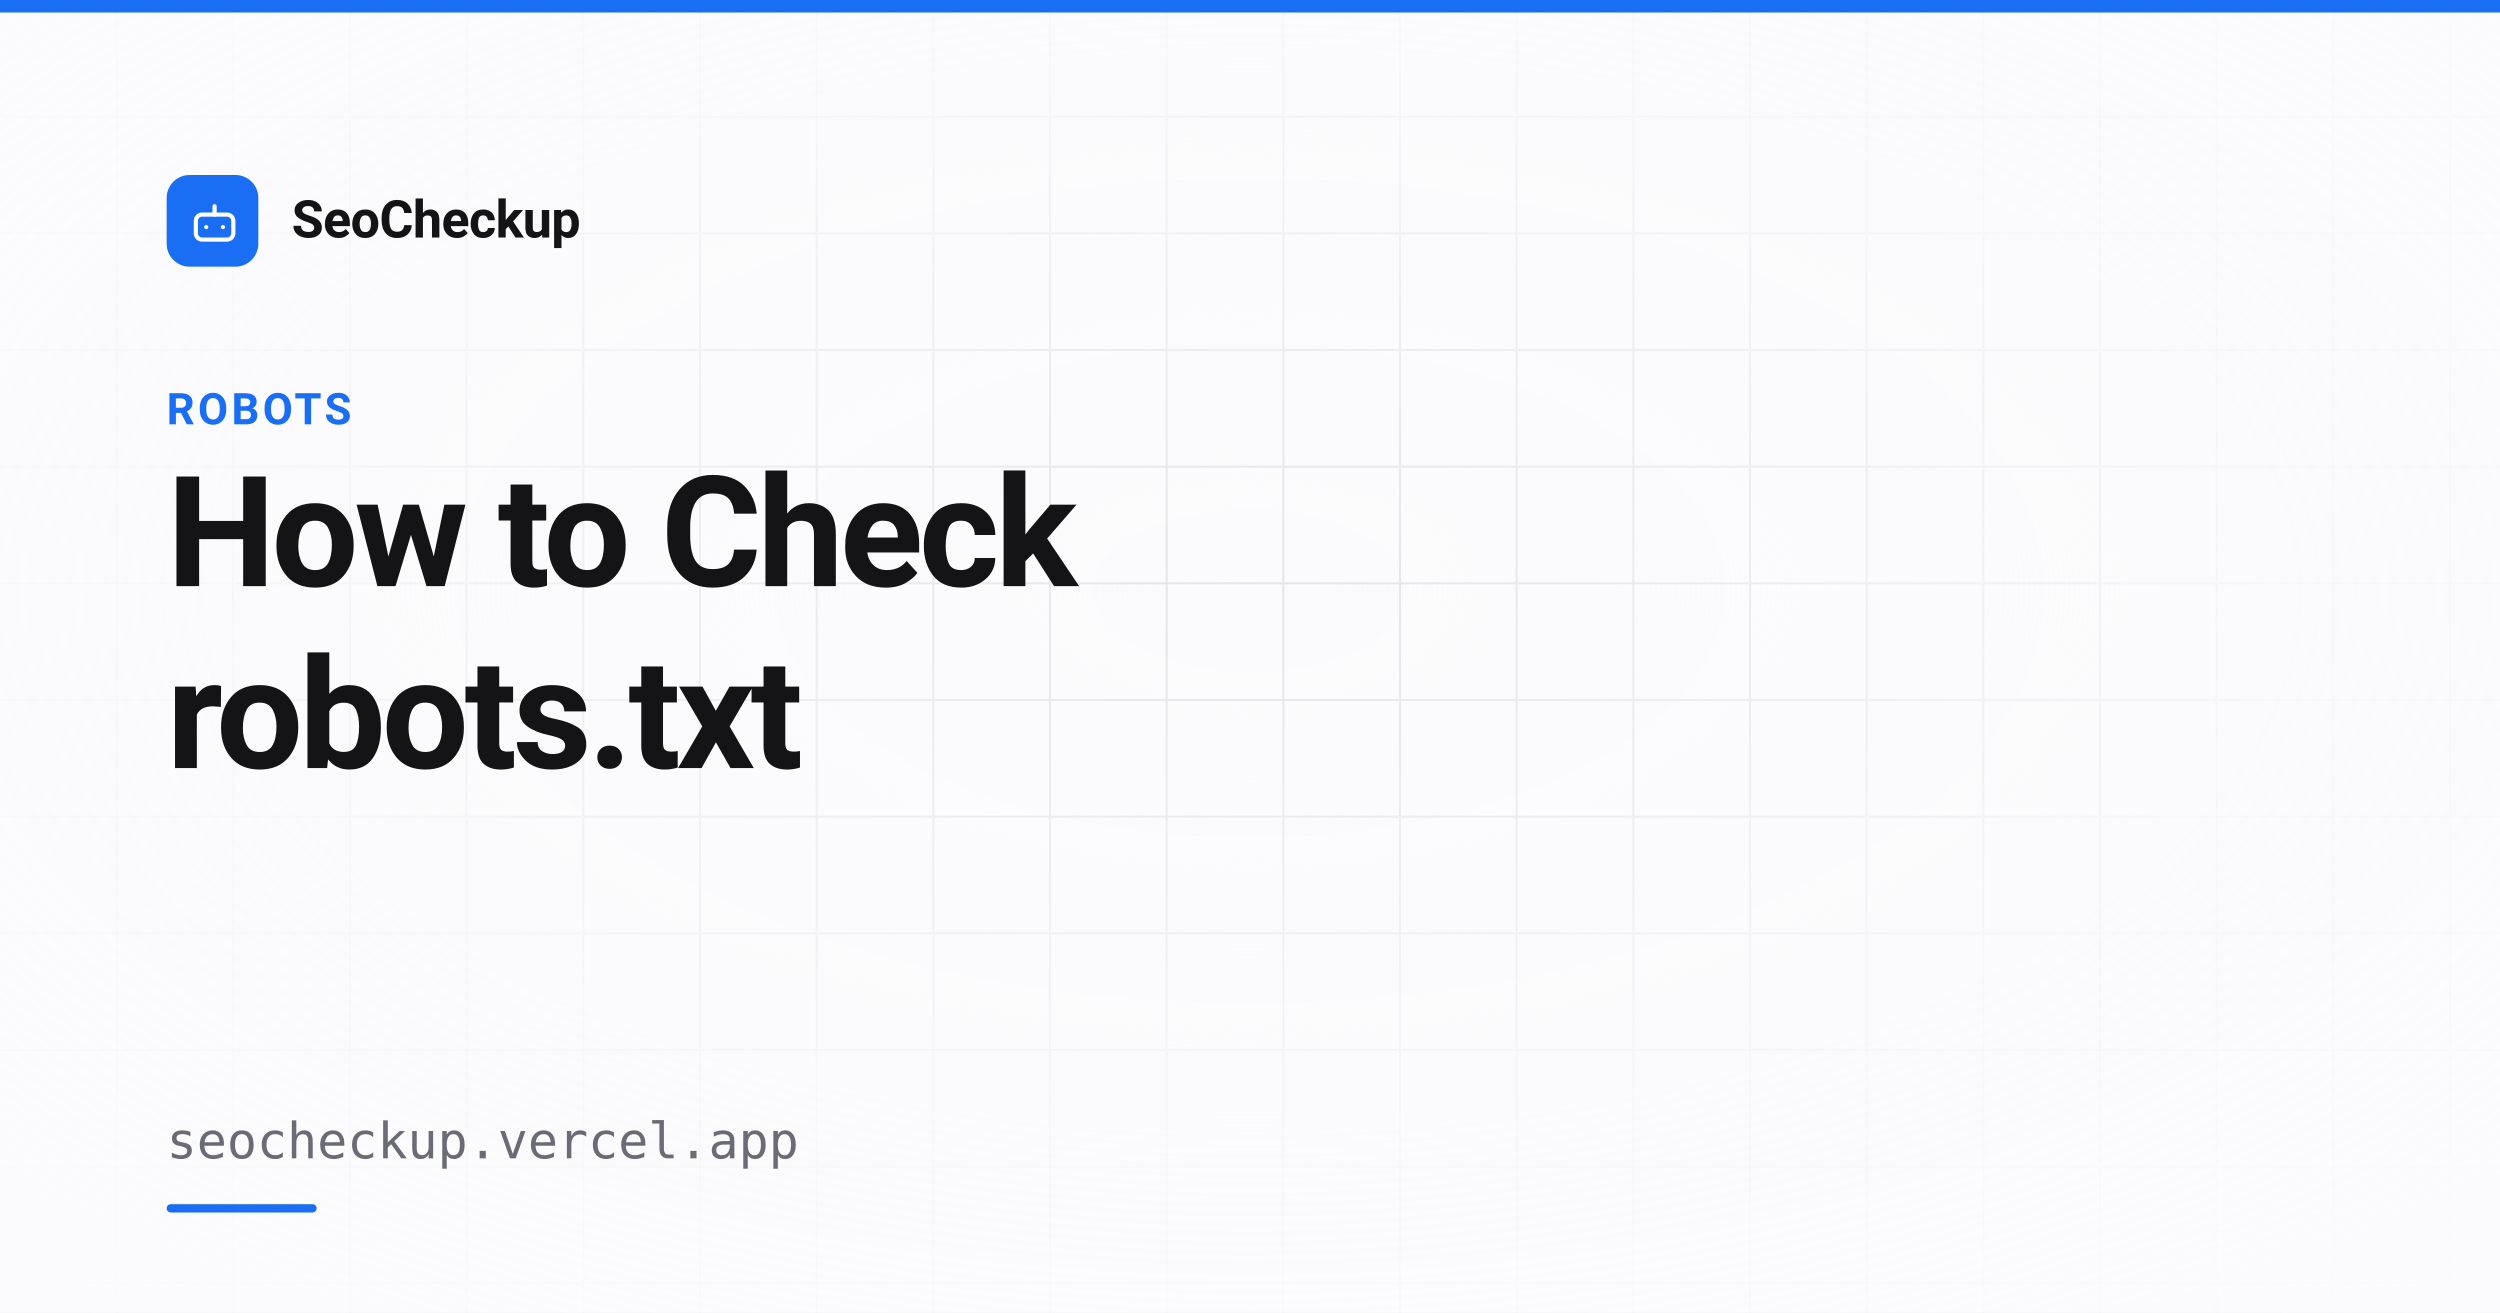
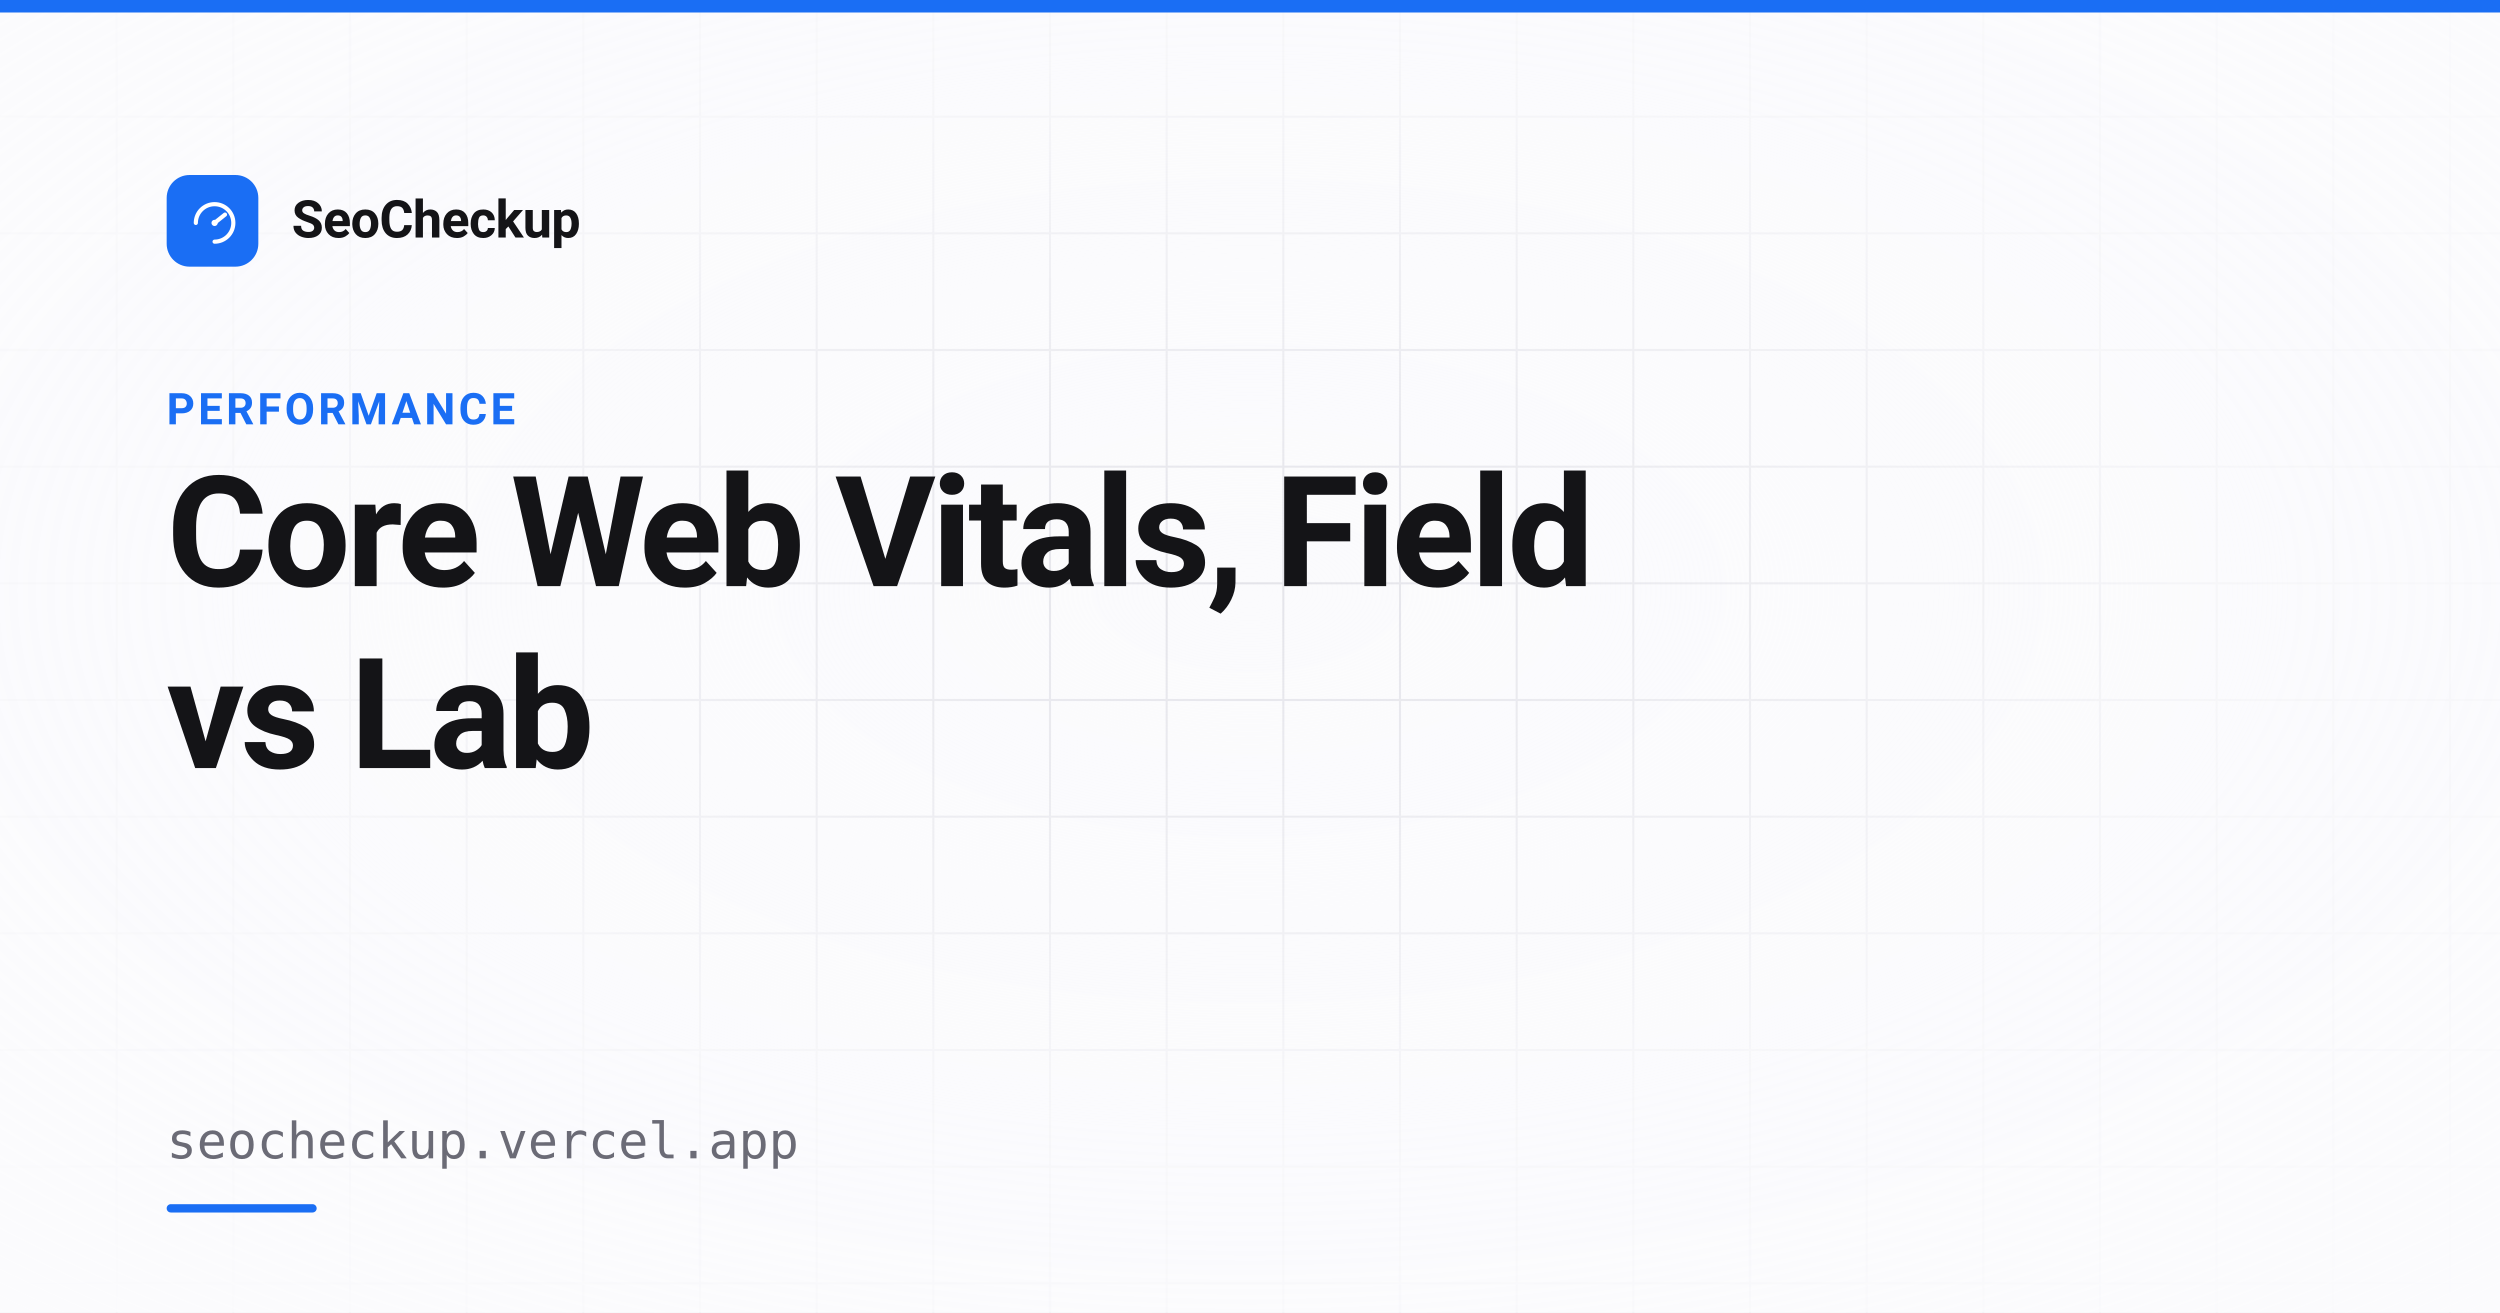
- <svg xmlns="http://www.w3.org/2000/svg" width="1200" height="630" viewBox="0 0 1200 630" fill="none" role="img" aria-label="How to Check robots.txt">
+ <svg xmlns="http://www.w3.org/2000/svg" width="1200" height="630" viewBox="0 0 1200 630" fill="none" role="img" aria-label="Core Web Vitals, Field vs Lab">
  <rect width="1200" height="630" fill="#fbfbfd" />
  <g stroke="#e4e4ea" stroke-width="1">
    <line x1="0" y1="56" x2="1200" y2="56" />
    <line x1="0" y1="112" x2="1200" y2="112" />
    <line x1="0" y1="168" x2="1200" y2="168" />
    <line x1="0" y1="224" x2="1200" y2="224" />
    <line x1="0" y1="280" x2="1200" y2="280" />
    <line x1="0" y1="336" x2="1200" y2="336" />
    <line x1="0" y1="392" x2="1200" y2="392" />
    <line x1="0" y1="448" x2="1200" y2="448" />
    <line x1="0" y1="504" x2="1200" y2="504" />
    <line x1="0" y1="560" x2="1200" y2="560" />
    <line x1="0" y1="616" x2="1200" y2="616" />
    <line x1="56" y1="0" x2="56" y2="630" />
    <line x1="112" y1="0" x2="112" y2="630" />
    <line x1="168" y1="0" x2="168" y2="630" />
    <line x1="224" y1="0" x2="224" y2="630" />
    <line x1="280" y1="0" x2="280" y2="630" />
    <line x1="336" y1="0" x2="336" y2="630" />
    <line x1="392" y1="0" x2="392" y2="630" />
    <line x1="448" y1="0" x2="448" y2="630" />
    <line x1="504" y1="0" x2="504" y2="630" />
    <line x1="560" y1="0" x2="560" y2="630" />
    <line x1="616" y1="0" x2="616" y2="630" />
    <line x1="672" y1="0" x2="672" y2="630" />
    <line x1="728" y1="0" x2="728" y2="630" />
    <line x1="784" y1="0" x2="784" y2="630" />
    <line x1="840" y1="0" x2="840" y2="630" />
    <line x1="896" y1="0" x2="896" y2="630" />
    <line x1="952" y1="0" x2="952" y2="630" />
    <line x1="1008" y1="0" x2="1008" y2="630" />
    <line x1="1064" y1="0" x2="1064" y2="630" />
    <line x1="1120" y1="0" x2="1120" y2="630" />
    <line x1="1176" y1="0" x2="1176" y2="630" />
  </g>
  <rect width="1200" height="630" fill="url(#fade)" />
  <defs>
    <radialGradient id="fade" cx="0.5" cy="0.45" r="0.75">
      <stop offset="0" stop-color="#fbfbfd" stop-opacity="0" />
      <stop offset="0.55" stop-color="#fbfbfd" stop-opacity="0.82" />
      <stop offset="1" stop-color="#fbfbfd" />
    </radialGradient>
  </defs>
  <rect x="0" y="0" width="1200" height="6" fill="#1a6ef4" />
  <g transform="translate(80,84)">
    <rect x="0" y="0" width="44" height="44" rx="11" fill="#1a6ef4" />
    <g transform="translate(11,11)" stroke="#ffffff" stroke-width="2" stroke-linecap="round" stroke-linejoin="round" fill="none">
-       <rect x="3" y="8" width="18" height="12" rx="3" />
-       <path d="M12 4v4M8 14h.01M16 14h.01" />
+       <path d="M12 21a9 9 0 1 0-9-9" />
+       <path d="M12 12l5-4" />
+       <circle cx="12" cy="12" r="1.5" fill="#fff" stroke="none" />
    </g>
    <text x="60" y="30" fill="#141417" font-family="system-ui,-apple-system,BlinkMacSystemFont,'Segoe UI',Roboto,'Helvetica Neue',Arial,sans-serif" font-size="25" font-weight="600" letter-spacing="-0.3">SeoCheckup</text>
  </g>
-   <text x="80" y="203.68" fill="#1a6ef4" font-family="system-ui,-apple-system,BlinkMacSystemFont,'Segoe UI',Roboto,'Helvetica Neue',Arial,sans-serif" font-size="21" font-weight="600" letter-spacing="1.6">ROBOTS</text>
-   <text x="80" y="281.34" fill="#141417" font-family="system-ui,-apple-system,BlinkMacSystemFont,'Segoe UI',Roboto,'Helvetica Neue',Arial,sans-serif" font-size="74" font-weight="600" letter-spacing="-2">How to Check</text>
-   <text x="80" y="368.66" fill="#141417" font-family="system-ui,-apple-system,BlinkMacSystemFont,'Segoe UI',Roboto,'Helvetica Neue',Arial,sans-serif" font-size="74" font-weight="600" letter-spacing="-2">robots.txt</text>
+   <text x="80" y="203.68" fill="#1a6ef4" font-family="system-ui,-apple-system,BlinkMacSystemFont,'Segoe UI',Roboto,'Helvetica Neue',Arial,sans-serif" font-size="21" font-weight="600" letter-spacing="1.6">PERFORMANCE</text>
+   <text x="80" y="281.34" fill="#141417" font-family="system-ui,-apple-system,BlinkMacSystemFont,'Segoe UI',Roboto,'Helvetica Neue',Arial,sans-serif" font-size="74" font-weight="600" letter-spacing="-2">Core Web Vitals, Field</text>
+   <text x="80" y="368.66" fill="#141417" font-family="system-ui,-apple-system,BlinkMacSystemFont,'Segoe UI',Roboto,'Helvetica Neue',Arial,sans-serif" font-size="74" font-weight="600" letter-spacing="-2">vs Lab</text>
  <text x="80" y="556" fill="#6b6b76" font-family="ui-monospace,SFMono-Regular,Menlo,Consolas,monospace" font-size="24">seocheckup.vercel.app</text>
  <rect x="80" y="578" width="72" height="4" rx="2" fill="#1a6ef4" />
</svg>
